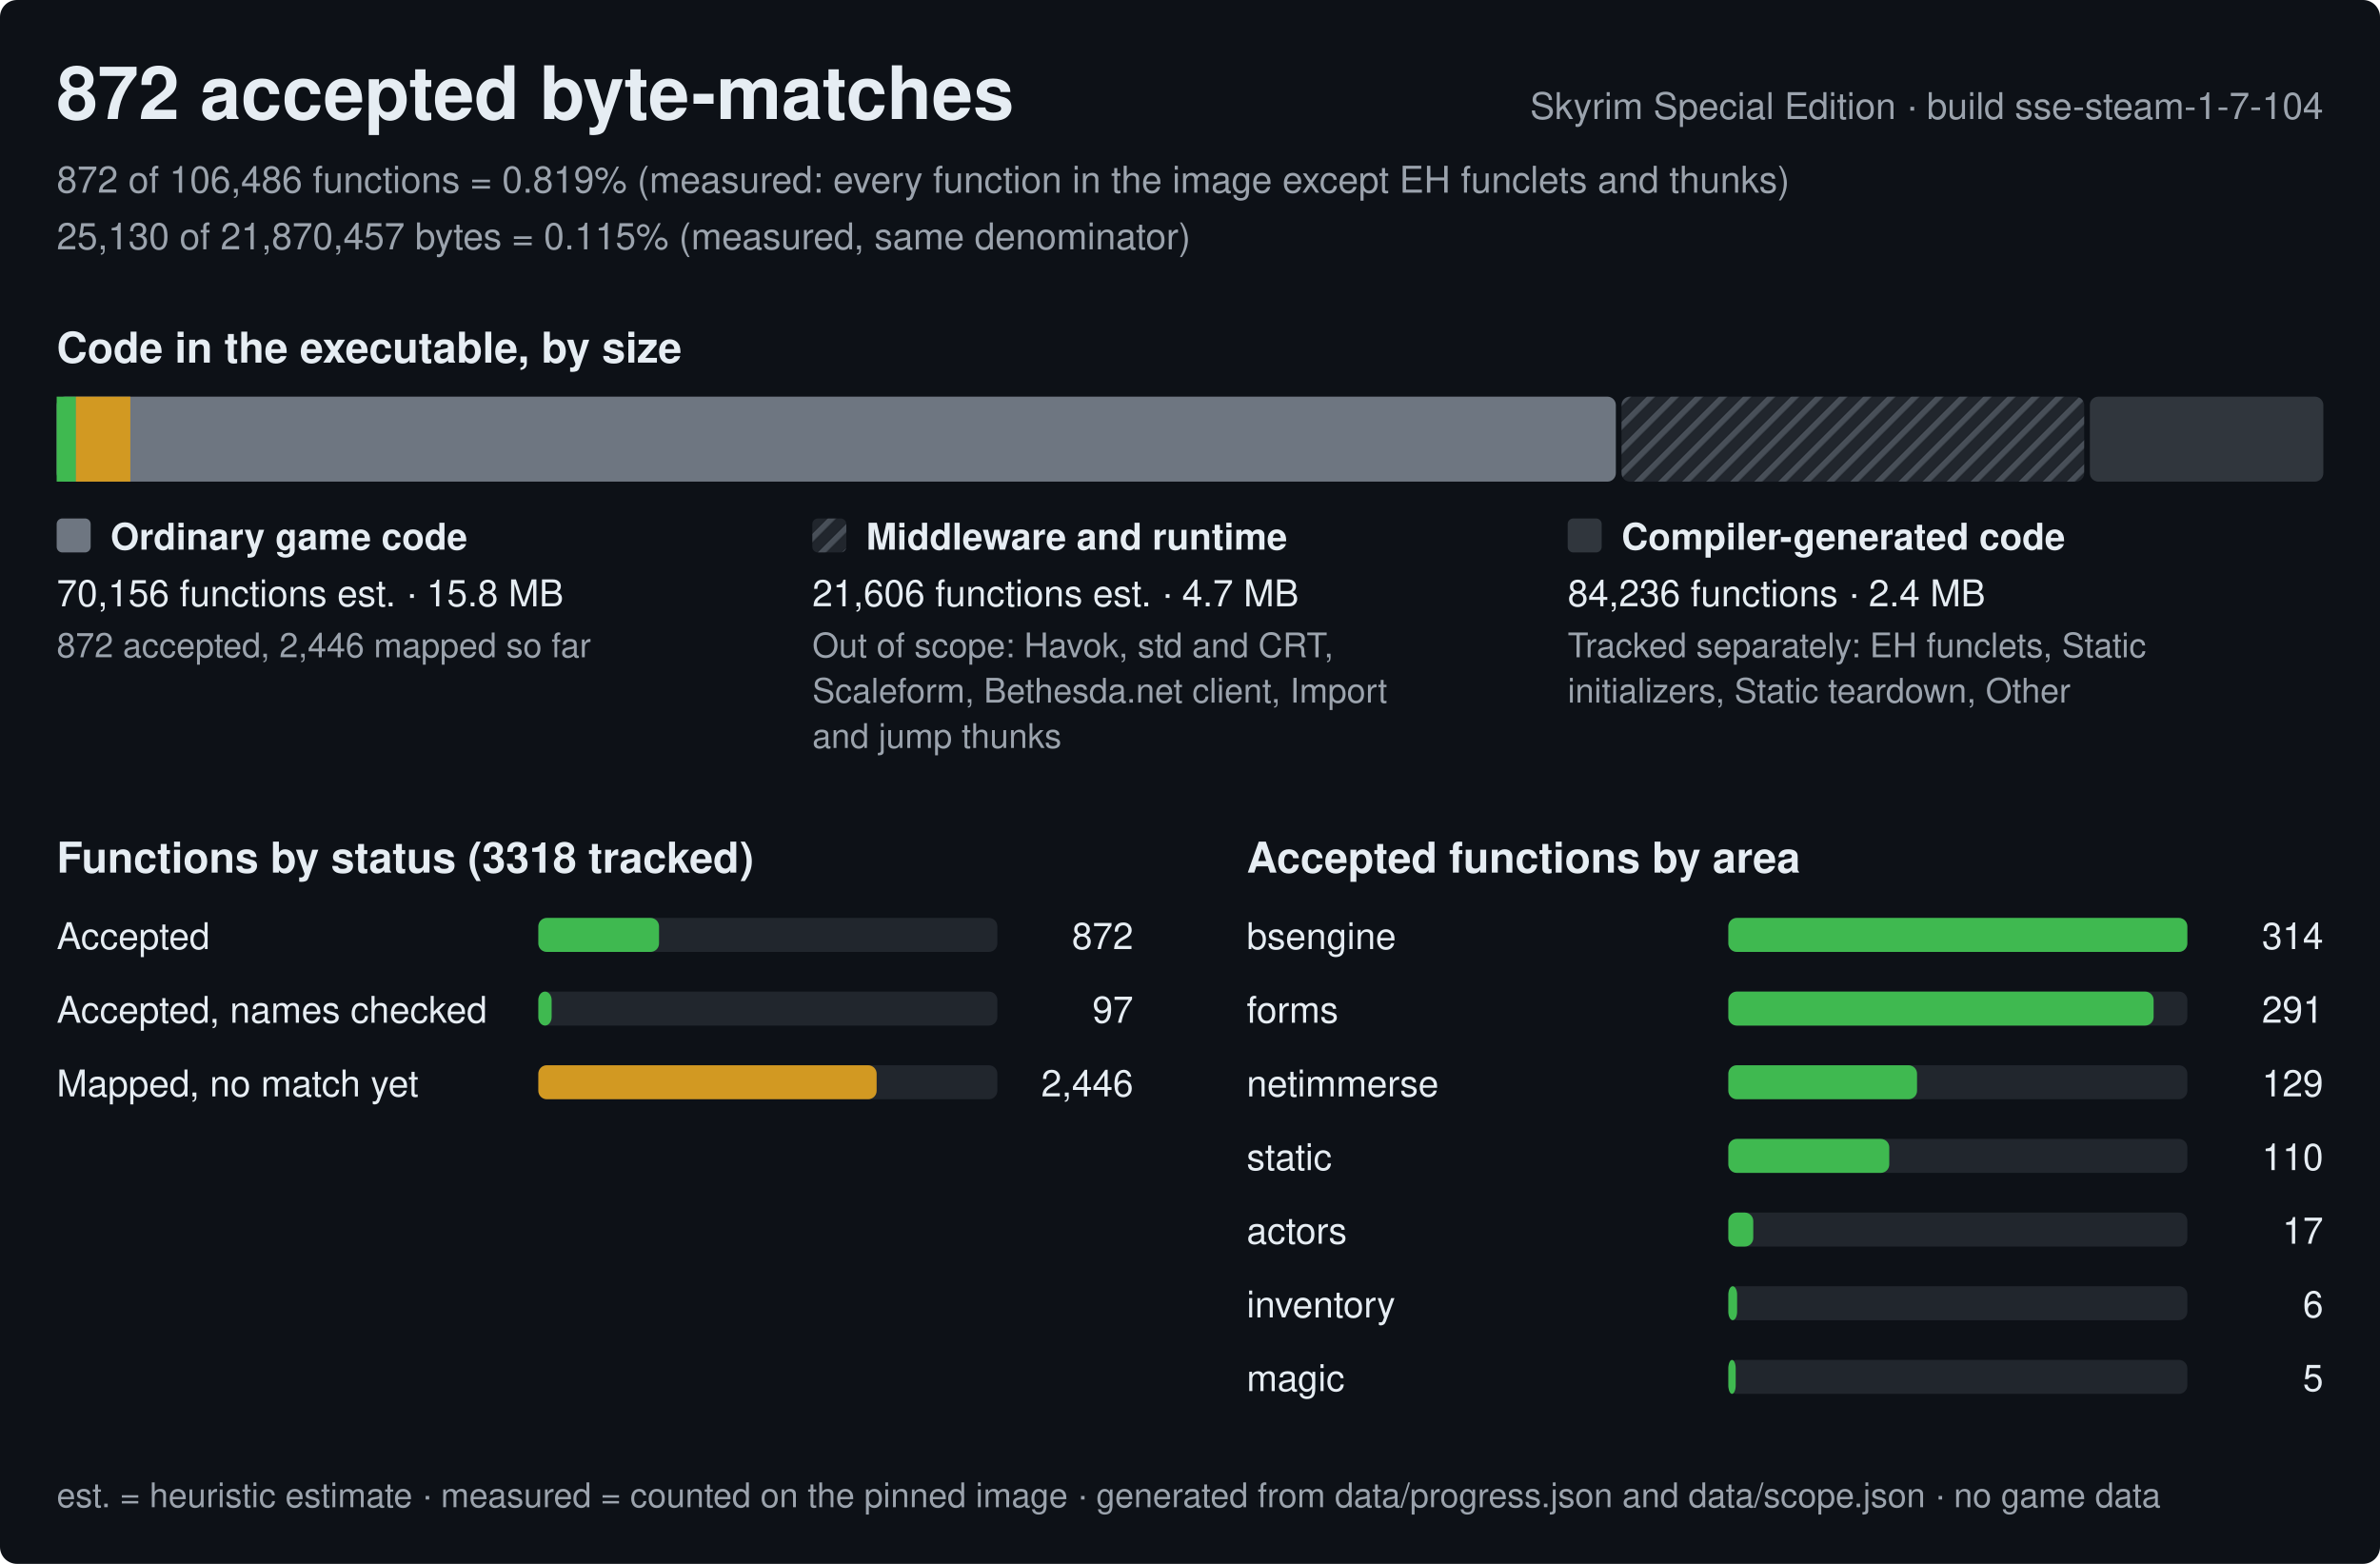
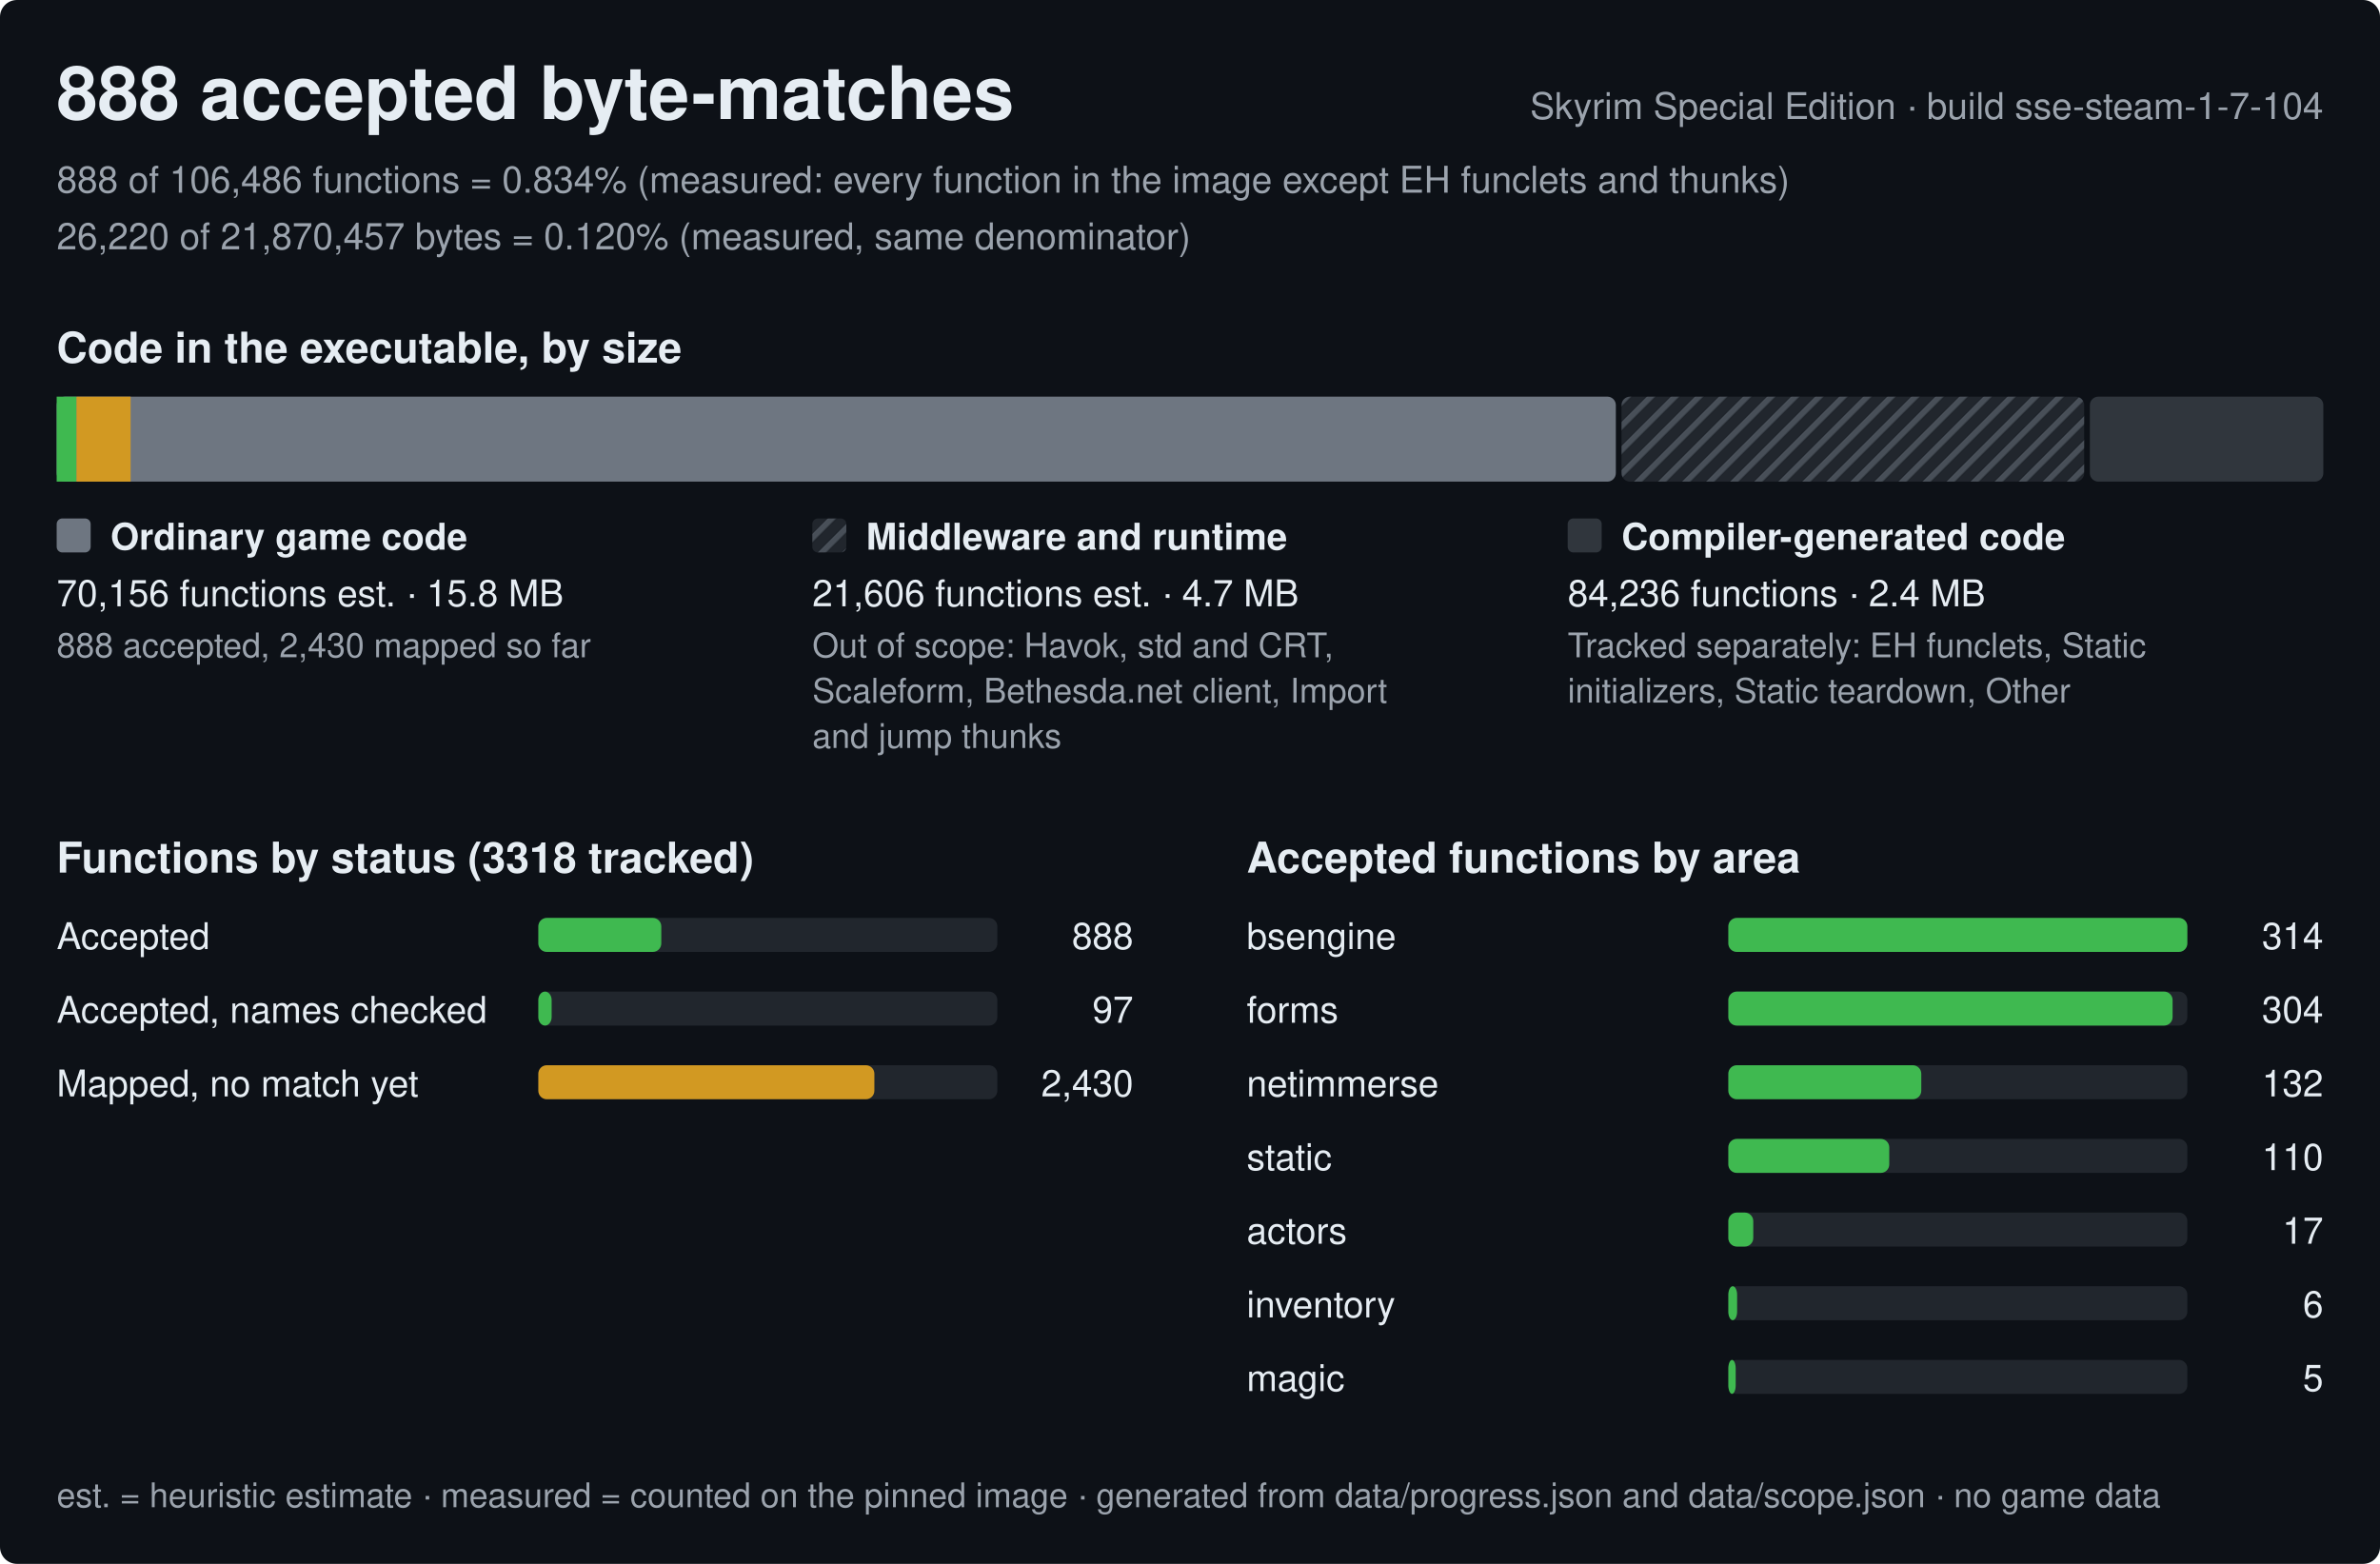
<svg xmlns="http://www.w3.org/2000/svg" width="840" height="552" viewBox="0 0 840 552" role="img" aria-label="Progress of the Skyrim Special Edition byte-matching reconstruction, build sse-steam-1-7-104">
  <style>text{font-family:-apple-system,BlinkMacSystemFont,'Segoe UI',Helvetica,Arial,sans-serif;fill:#e6edf3;white-space:pre}.h{font-size:26px;font-weight:600}.st{font-size:15px;font-weight:600}.lb{font-size:13px;font-weight:600}.bl{font-size:12px;font-weight:600;stroke:#0d1117;stroke-width:3px;paint-order:stroke;stroke-linejoin:round}.rl{font-size:13px}.fn{font-size:12px;fill:#9ba3ad}.mu{fill:#9ba3ad}</style>
  <defs>
    <pattern id="hx" width="6" height="6" patternUnits="userSpaceOnUse" patternTransform="rotate(45)">
      <rect width="6" height="6" fill="#21262d" />
      <rect width="2" height="6" fill="#484f58" />
    </pattern>
  </defs>
  <rect width="840" height="552" rx="6" fill="#0d1117" />
-   <text x="20" y="42" class="h">872 accepted byte-matches</text>
+   <text x="20" y="42" class="h">888 accepted byte-matches</text>
  <text x="820" y="42" class="rl mu" text-anchor="end">Skyrim Special Edition · build sse-steam-1-7-104</text>
-   <text x="20" y="68" class="rl mu">872 of 106,486 functions = 0.819% (measured: every function in the image except EH funclets and thunks)</text>
-   <text x="20" y="88" class="rl mu">25,130 of 21,870,457 bytes = 0.115% (measured, same denominator)</text>
+   <text x="20" y="68" class="rl mu">888 of 106,486 functions = 0.834% (measured: every function in the image except EH funclets and thunks)</text>
+   <text x="20" y="88" class="rl mu">26,220 of 21,870,457 bytes = 0.120% (measured, same denominator)</text>
  <text x="20" y="128" class="st">Code in the executable, by size</text>
  <rect x="20" y="140" width="550.3" height="30" rx="3" fill="#6e7681" />
-   <rect x="20" y="140" width="6.8" height="30" fill="#3fb950" />
-   <rect x="26.8" y="140" width="19.2" height="30" fill="#d29922" />
+   <rect x="20" y="140" width="7" height="30" fill="#3fb950" />
+   <rect x="27" y="140" width="19.1" height="30" fill="#d29922" />
  <rect x="572.3" y="140" width="163.3" height="30" rx="3" fill="url(#hx)" />
  <rect x="737.6" y="140" width="82.4" height="30" rx="3" fill="#30363d" />
  <rect x="20" y="183" width="12" height="12" rx="2" fill="#6e7681" />
  <text x="39" y="194" class="lb">Ordinary game code</text>
  <text x="20" y="214" class="rl">70,156 functions est. · 15.8 MB</text>
-   <text x="20" y="232" class="fn">872 accepted, 2,446 mapped so far</text>
+   <text x="20" y="232" class="fn">888 accepted, 2,430 mapped so far</text>
  <rect x="286.7" y="183" width="12" height="12" rx="2" fill="url(#hx)" />
  <text x="305.7" y="194" class="lb">Middleware and runtime</text>
  <text x="286.7" y="214" class="rl">21,606 functions est. · 4.7 MB</text>
  <text x="286.7" y="232" class="fn">Out of scope: Havok, std and CRT,</text>
  <text x="286.7" y="248" class="fn">Scaleform, Bethesda.net client, Import</text>
  <text x="286.7" y="264" class="fn">and jump thunks</text>
  <rect x="553.3" y="183" width="12" height="12" rx="2" fill="#30363d" />
  <text x="572.3" y="194" class="lb">Compiler-generated code</text>
  <text x="553.3" y="214" class="rl">84,236 functions · 2.4 MB</text>
  <text x="553.3" y="232" class="fn">Tracked separately: EH funclets, Static</text>
  <text x="553.3" y="248" class="fn">initializers, Static teardown, Other</text>
  <text x="20" y="308" class="st">Functions by status (3318 tracked)</text>
  <text x="20" y="335" class="rl">Accepted</text>
  <rect x="190" y="324" width="162.0" height="12" rx="3" fill="#21262d" />
-   <rect x="190" y="324" width="42.6" height="12" rx="3" fill="#3fb950" />
-   <text x="400.0" y="335" class="rl" text-anchor="end">872</text>
+   <rect x="190" y="324" width="43.4" height="12" rx="3" fill="#3fb950" />
+   <text x="400.0" y="335" class="rl" text-anchor="end">888</text>
  <text x="20" y="361" class="rl">Accepted, names checked</text>
  <rect x="190" y="350" width="162.0" height="12" rx="3" fill="#21262d" />
  <rect x="190" y="350" width="4.7" height="12" rx="3" fill="#3fb950" />
  <text x="400.0" y="361" class="rl" text-anchor="end">97</text>
  <text x="20" y="387" class="rl">Mapped, no match yet</text>
  <rect x="190" y="376" width="162.0" height="12" rx="3" fill="#21262d" />
-   <rect x="190" y="376" width="119.4" height="12" rx="3" fill="#d29922" />
-   <text x="400.0" y="387" class="rl" text-anchor="end">2,446</text>
+   <rect x="190" y="376" width="118.6" height="12" rx="3" fill="#d29922" />
+   <text x="400.0" y="387" class="rl" text-anchor="end">2,430</text>
  <text x="440.0" y="308" class="st">Accepted functions by area</text>
  <text x="440.0" y="335" class="rl">bsengine</text>
  <rect x="610.0" y="324" width="162.0" height="12" rx="3" fill="#21262d" />
  <rect x="610.0" y="324" width="162" height="12" rx="3" fill="#3fb950" />
  <text x="820.0" y="335" class="rl" text-anchor="end">314</text>
  <text x="440.0" y="361" class="rl">forms</text>
  <rect x="610.0" y="350" width="162.0" height="12" rx="3" fill="#21262d" />
-   <rect x="610.0" y="350" width="150.1" height="12" rx="3" fill="#3fb950" />
-   <text x="820.0" y="361" class="rl" text-anchor="end">291</text>
+   <rect x="610.0" y="350" width="156.8" height="12" rx="3" fill="#3fb950" />
+   <text x="820.0" y="361" class="rl" text-anchor="end">304</text>
  <text x="440.0" y="387" class="rl">netimmerse</text>
  <rect x="610.0" y="376" width="162.0" height="12" rx="3" fill="#21262d" />
-   <rect x="610.0" y="376" width="66.6" height="12" rx="3" fill="#3fb950" />
-   <text x="820.0" y="387" class="rl" text-anchor="end">129</text>
+   <rect x="610.0" y="376" width="68.1" height="12" rx="3" fill="#3fb950" />
+   <text x="820.0" y="387" class="rl" text-anchor="end">132</text>
  <text x="440.0" y="413" class="rl">static</text>
  <rect x="610.0" y="402" width="162.0" height="12" rx="3" fill="#21262d" />
  <rect x="610.0" y="402" width="56.8" height="12" rx="3" fill="#3fb950" />
  <text x="820.0" y="413" class="rl" text-anchor="end">110</text>
  <text x="440.0" y="439" class="rl">actors</text>
  <rect x="610.0" y="428" width="162.0" height="12" rx="3" fill="#21262d" />
  <rect x="610.0" y="428" width="8.8" height="12" rx="3" fill="#3fb950" />
  <text x="820.0" y="439" class="rl" text-anchor="end">17</text>
  <text x="440.0" y="465" class="rl">inventory</text>
  <rect x="610.0" y="454" width="162.0" height="12" rx="3" fill="#21262d" />
  <rect x="610.0" y="454" width="3.1" height="12" rx="3" fill="#3fb950" />
  <text x="820.0" y="465" class="rl" text-anchor="end">6</text>
  <text x="440.0" y="491" class="rl">magic</text>
  <rect x="610.0" y="480" width="162.0" height="12" rx="3" fill="#21262d" />
  <rect x="610.0" y="480" width="2.6" height="12" rx="3" fill="#3fb950" />
  <text x="820.0" y="491" class="rl" text-anchor="end">5</text>
  <text x="20" y="532" class="fn">est. = heuristic estimate · measured = counted on the pinned image · generated from data/progress.json and data/scope.json · no game data</text>
</svg>
